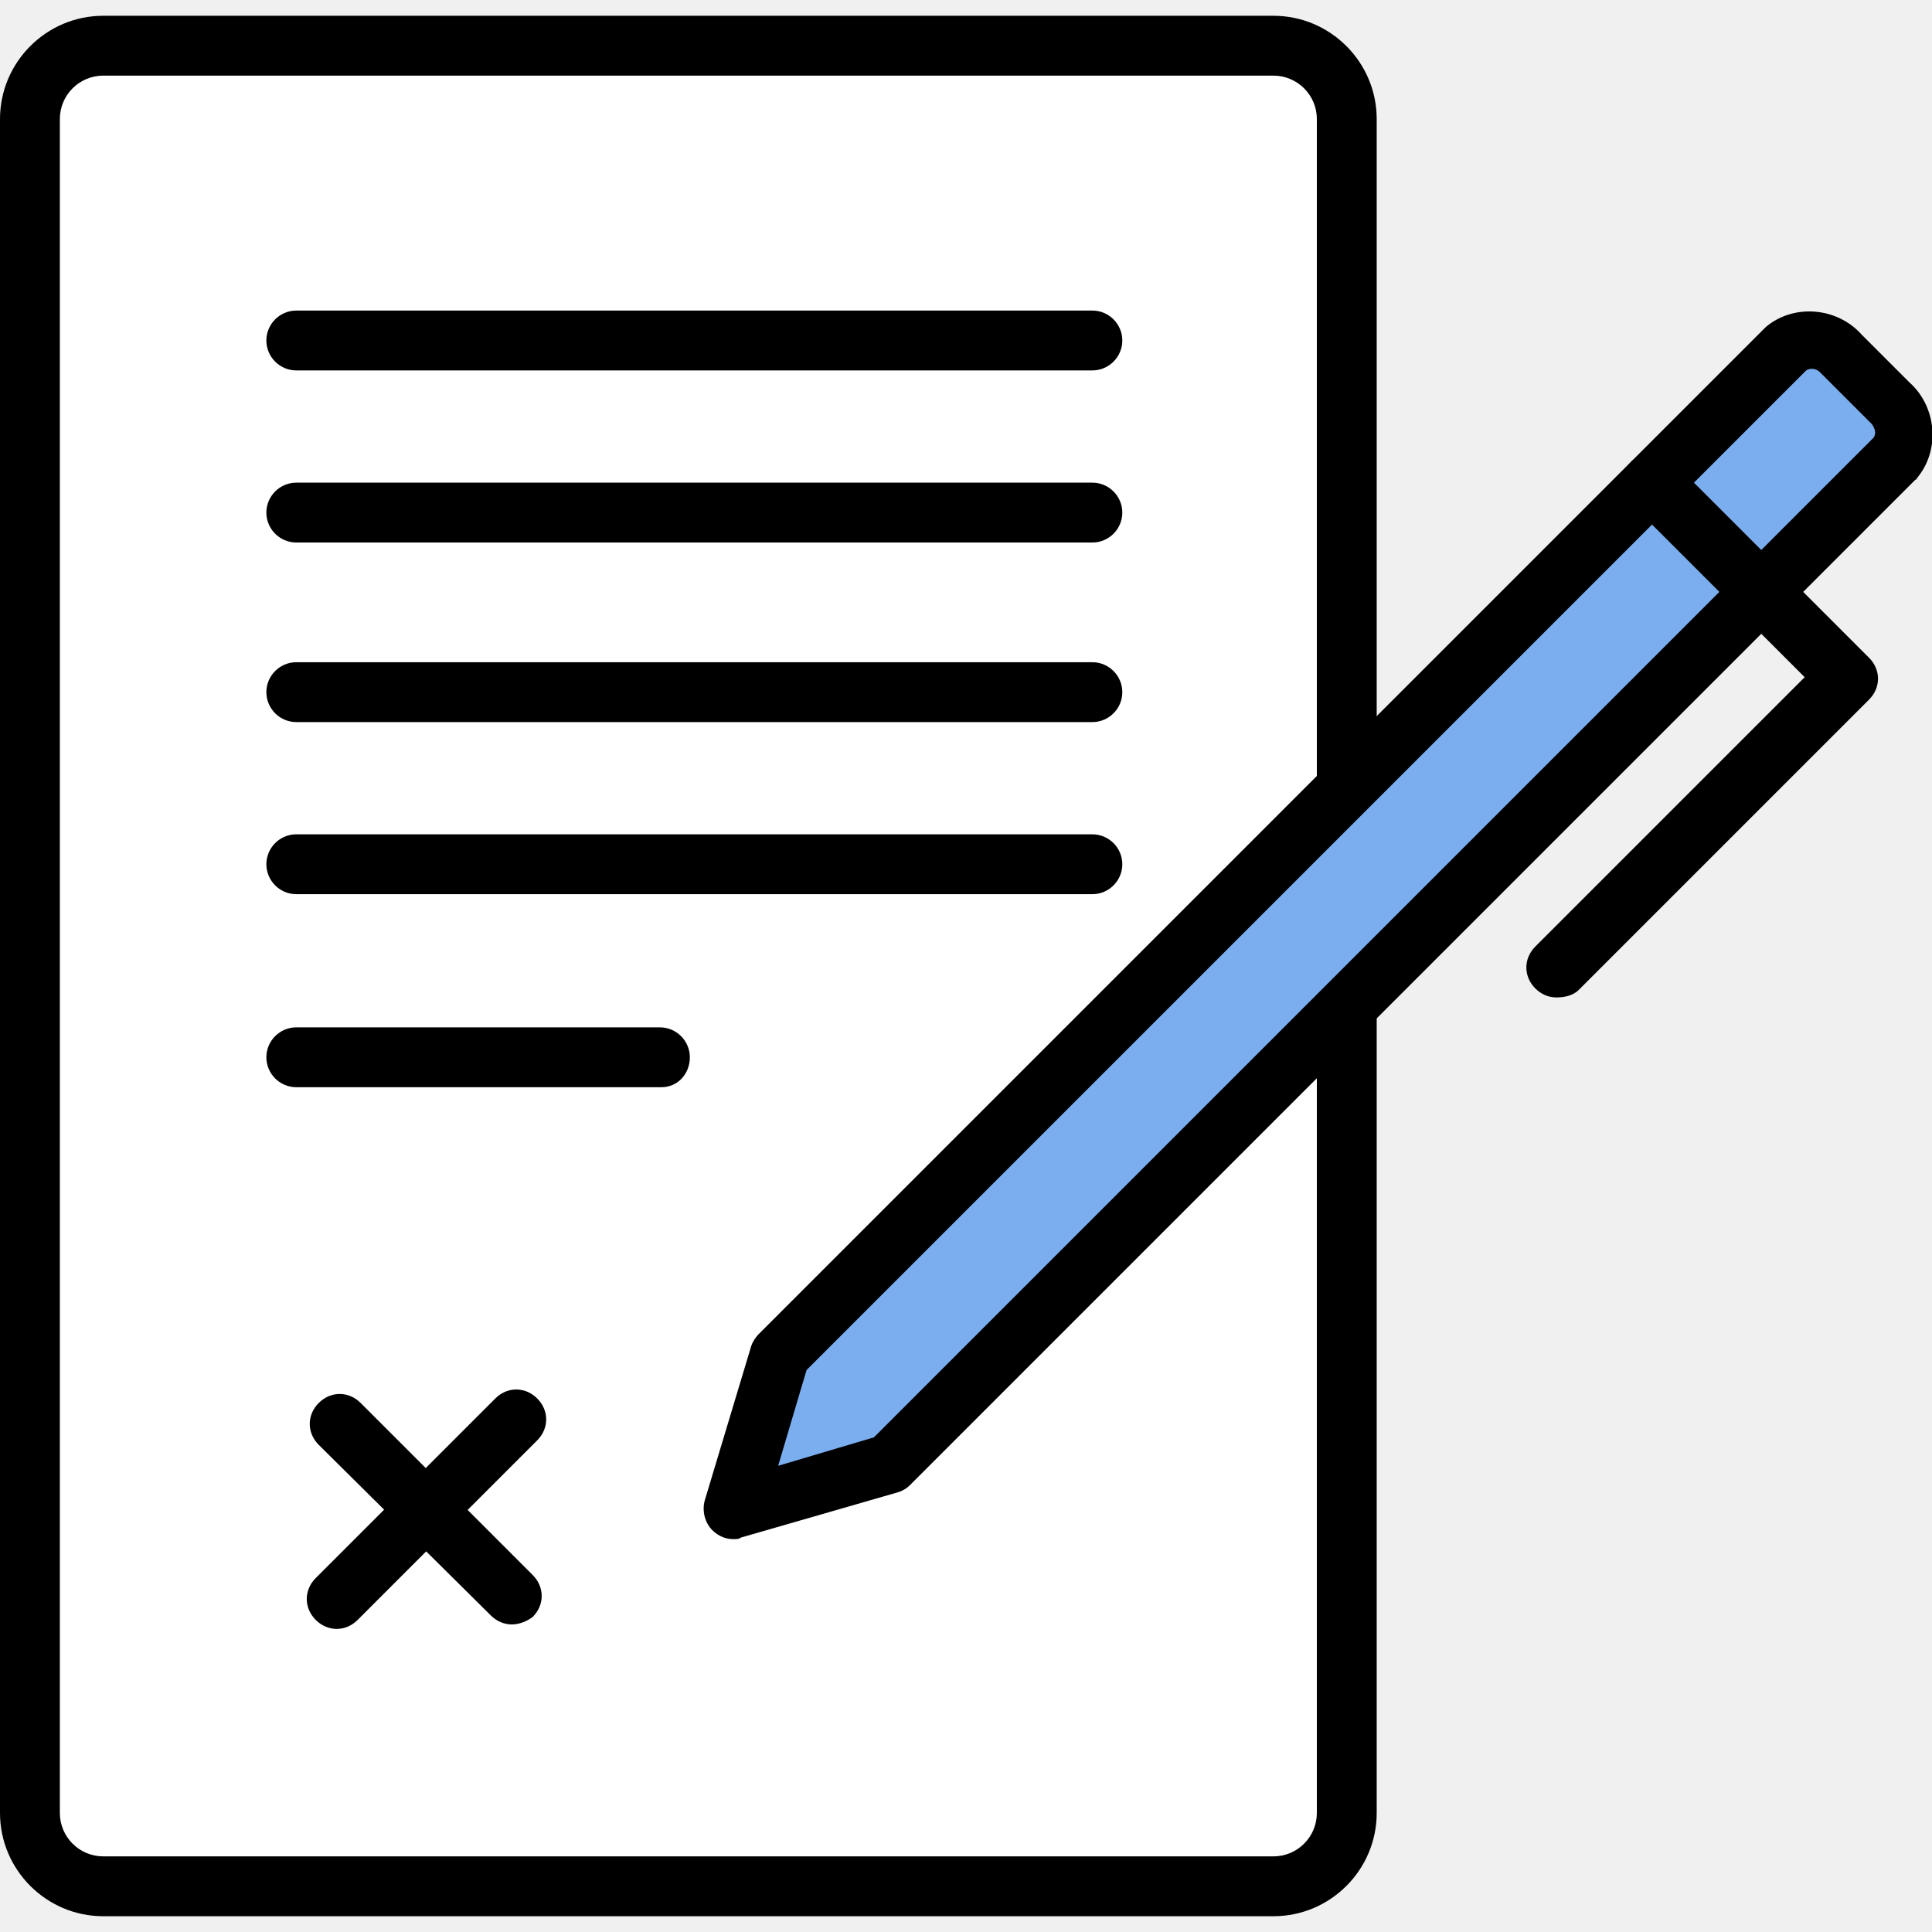
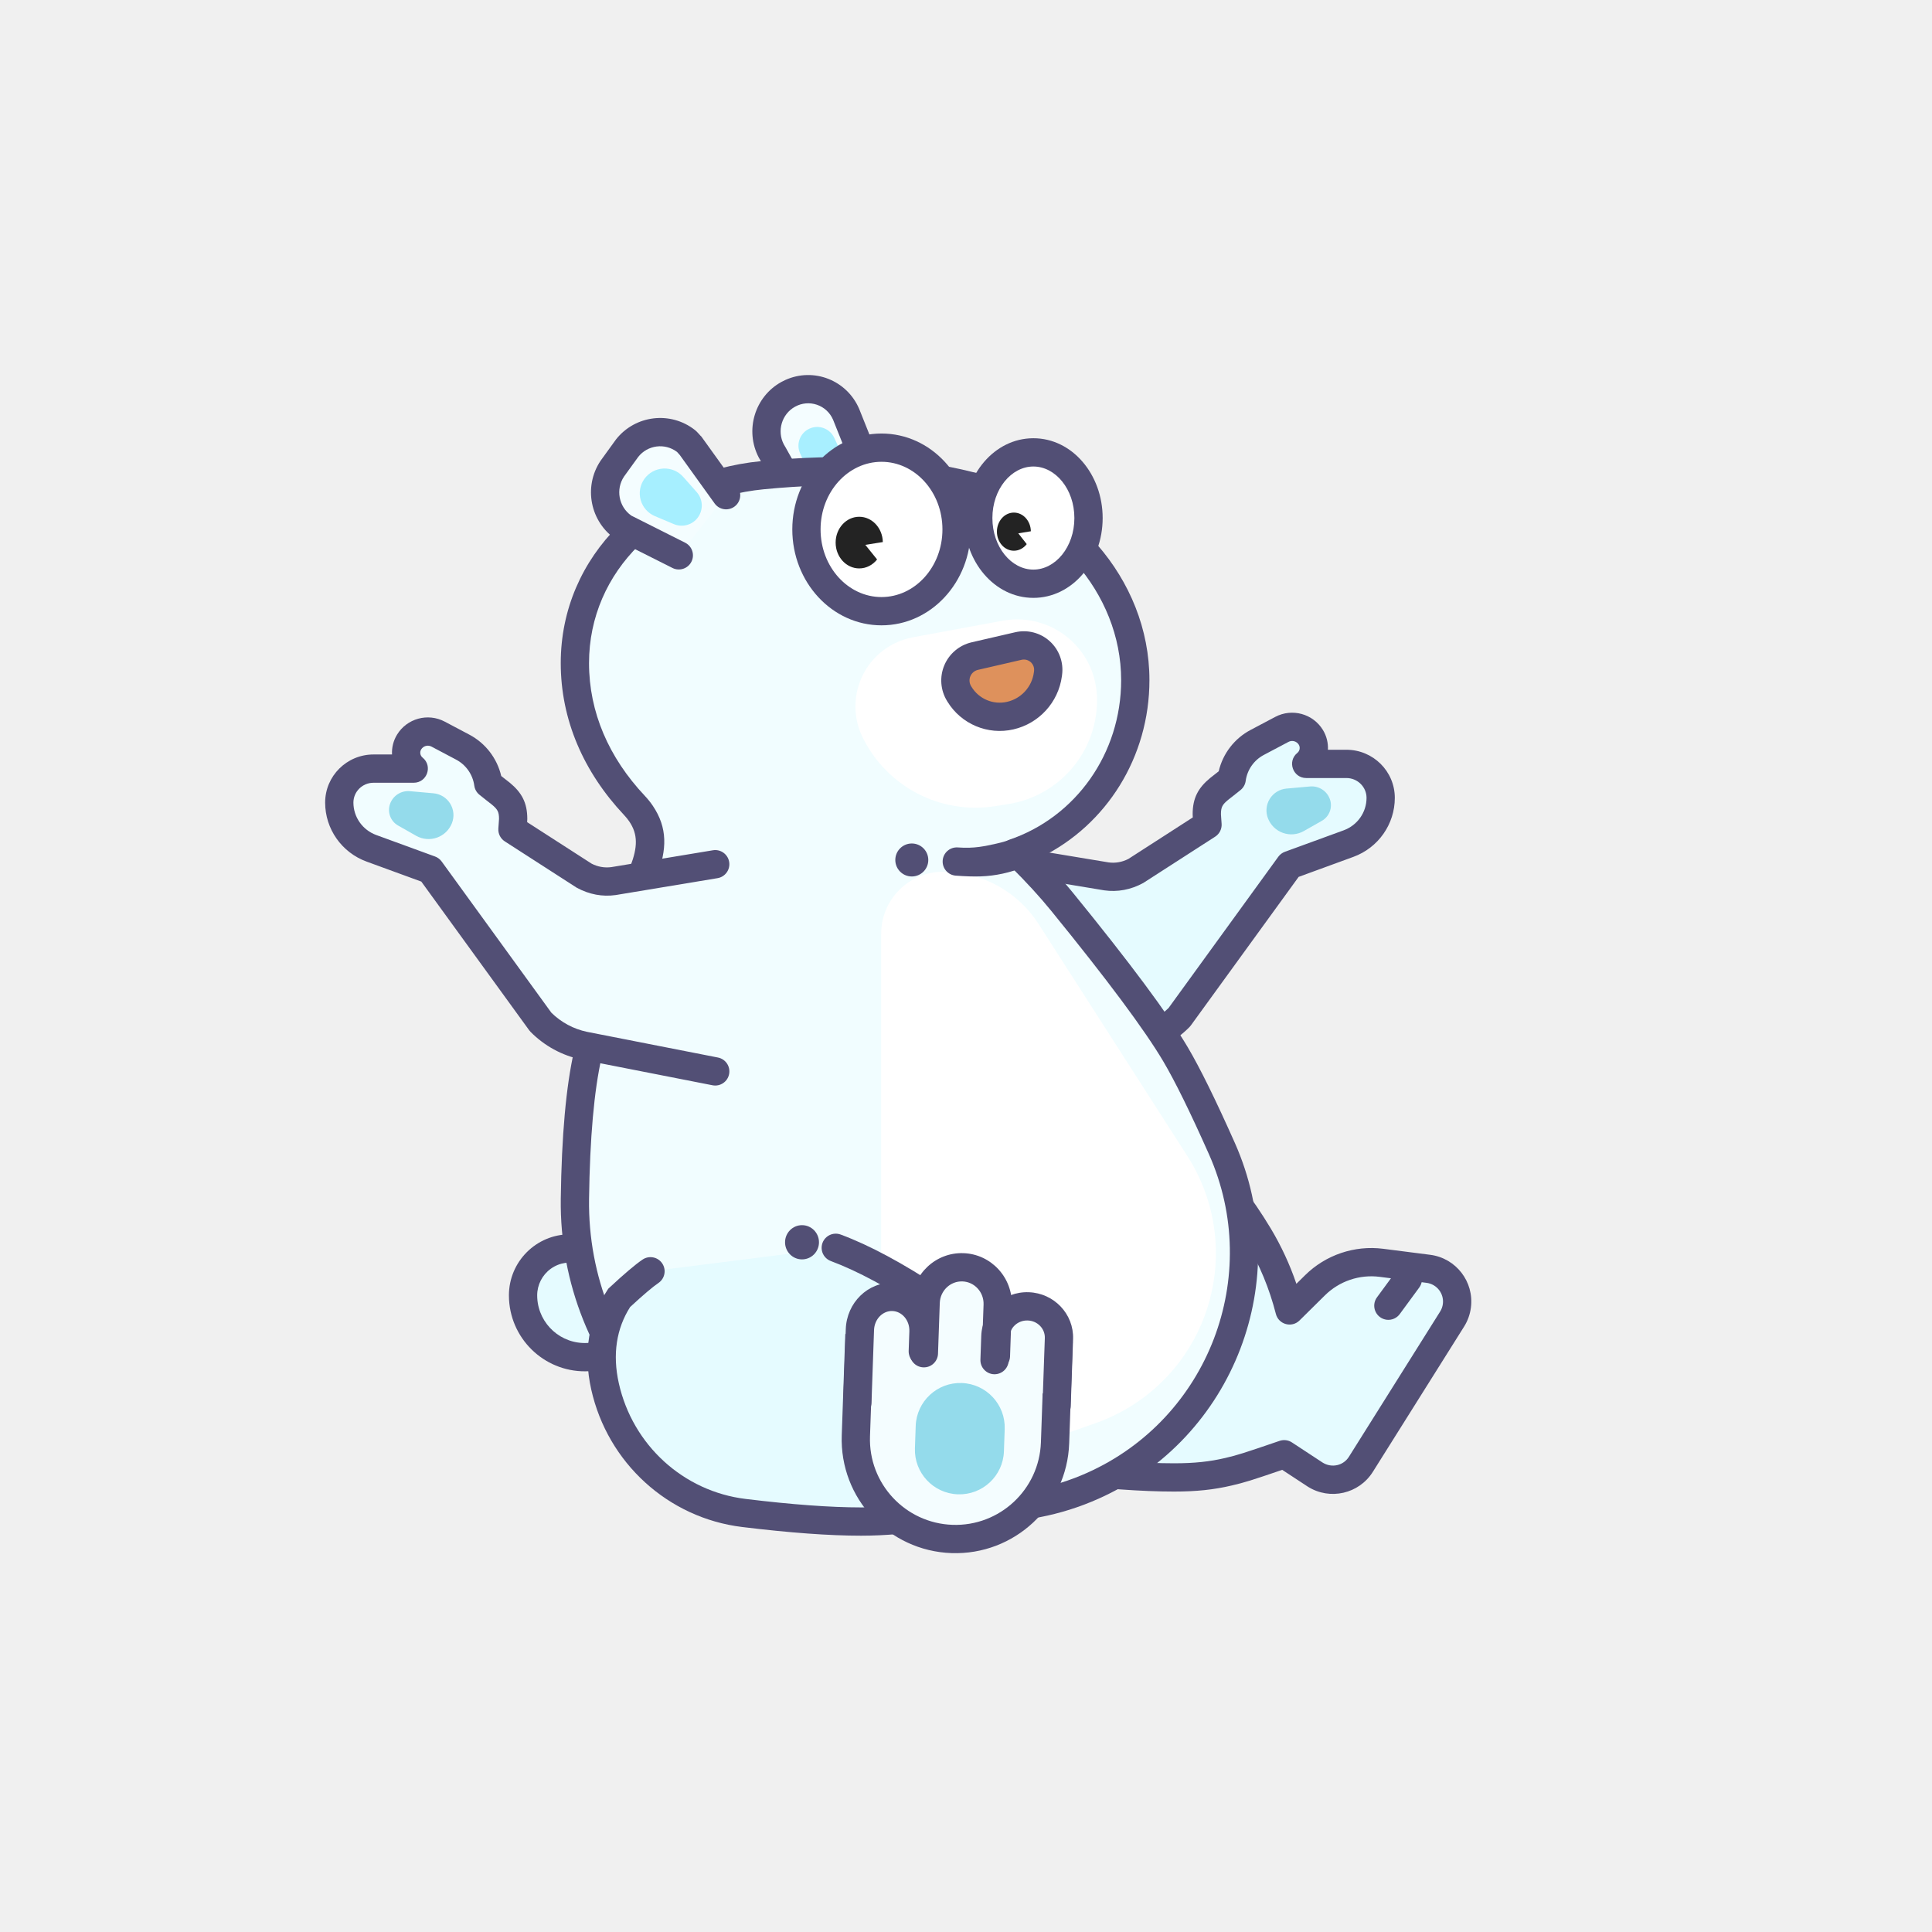
- <svg xmlns="http://www.w3.org/2000/svg" width="800px" height="800px" viewBox="0 -8.5 1041 1041" class="icon" version="1.1">
-   <path d="M55.635 16.126h630.526C707.931 16.126 725.669 33.865 725.669 55.635v912.731c0 21.77-17.739 39.509-39.509 39.509H55.635c-21.77 0-39.509-17.739-39.509-39.509V55.635C16.126 33.865 33.865 16.126 55.635 16.126z" fill="#FFFFFF" />
-   <path d="M686.161 1024H55.635c-30.639 0-55.635-24.995-55.635-55.635V55.635C0 24.995 24.995 0 55.635 0h630.526C716.8 0 741.795 24.995 741.795 55.635v912.731c0 30.639-24.995 55.635-55.635 55.635zM55.635 32.252C42.734 32.252 32.252 42.734 32.252 55.635v912.731c0 12.901 10.482 23.383 23.383 23.383h630.526c12.901 0 23.383-10.482 23.383-23.383V55.635C709.543 42.734 699.061 32.252 686.161 32.252H55.635z" fill="" />
-   <path d="M275.754 866.772c-4.031 0-8.063-1.613-11.288-4.838L171.742 770.016c-6.45-6.45-6.45-16.126 0-22.576 6.45-6.45 16.126-6.45 22.576 0l92.724 92.724c6.45 6.45 6.45 16.126 0 22.576-3.225 2.419-7.257 4.031-11.288 4.031z" fill="" />
-   <path d="M181.417 869.191c-4.031 0-8.063-1.613-11.288-4.838-6.45-6.45-6.45-16.126 0-22.576l96.756-96.756c6.45-6.45 16.126-6.45 22.576 0 6.45 6.45 6.45 16.126 0 22.576l-96.756 96.756c-3.225 3.225-7.257 4.838-11.288 4.838z" fill="" />
-   <path d="M420.082 721.638l541.833-541.833c8.869-7.257 22.576-6.45 29.833 2.419l26.608 26.608c8.869 7.257 9.676 20.964 2.419 29.833L478.942 780.498l-83.855 24.189 24.995-83.049z" fill="#7BAEEF" />
-   <path d="M395.087 820.813c-4.031 0-8.063-1.613-11.288-4.838-4.031-4.031-5.644-10.482-4.031-16.126l24.995-83.049c0.806-2.419 2.419-4.838 4.031-6.45l541.833-541.833 0.806-0.806c15.32-12.901 38.702-10.482 51.603 4.031l25.802 25.802c14.513 12.901 16.932 36.283 4.031 51.603 0 0.806-0.806 0.806-0.806 0.806L490.23 791.786c-1.613 1.613-4.031 3.225-7.257 4.031l-83.855 24.189c-0.806 0.806-2.419 0.806-4.031 0.806z m39.509-91.112L419.276 781.304l51.603-15.32 538.608-538.608c1.613-2.419 0.806-4.838-0.806-7.257l-0.806-0.806-26.608-26.608-0.806-0.806c-1.613-1.613-4.838-2.419-7.257-0.806L434.595 729.701z" fill="" />
-   <path d="M838.551 528.932c-4.031 0-8.063-1.613-11.288-4.838-6.45-6.45-6.45-16.126 0-22.576l145.134-145.134L878.866 262.854c-6.45-6.45-6.45-16.126 0-22.576 6.45-6.45 16.126-6.45 22.576 0l105.625 105.625c3.225 3.225 4.838 7.257 4.838 11.288 0 4.031-1.613 8.063-4.838 11.288l-156.422 156.422c-3.225 3.225-8.063 4.031-12.094 4.031zM588.598 191.093H159.647c-8.869 0-16.126-7.257-16.126-16.126s7.257-16.126 16.126-16.126H588.598c8.869 0 16.126 7.257 16.126 16.126s-7.257 16.126-16.126 16.126zM588.598 283.817H159.647c-8.869 0-16.126-7.257-16.126-16.126s7.257-16.126 16.126-16.126H588.598c8.869 0 16.126 7.257 16.126 16.126s-7.257 16.126-16.126 16.126zM588.598 380.573H159.647c-8.869 0-16.126-7.257-16.126-16.126s7.257-16.126 16.126-16.126H588.598c8.869 0 16.126 7.257 16.126 16.126s-7.257 16.126-16.126 16.126z" fill="" />
-   <path d="M588.598 473.298H159.647c-8.869 0-16.126-7.257-16.126-16.126s7.257-16.126 16.126-16.126H588.598c8.869 0 16.126 7.257 16.126 16.126s-7.257 16.126-16.126 16.126z" fill="" />
-   <path d="M356.384 577.31H159.647c-8.869 0-16.126-7.257-16.126-16.126s7.257-16.126 16.126-16.126h195.931c8.869 0 16.126 7.257 16.126 16.126s-6.45 16.126-15.32 16.126z" fill="" />
+ <svg xmlns="http://www.w3.org/2000/svg" width="800px" height="800px" viewBox="0 0 1024 1024" class="icon" version="1.1">
+   <path d="M483.897 337.77l47.449-8.769c23.025-4.256 45.136 10.959 49.389 33.982 0.38 2.065 0.609 4.156 0.679 6.254 0.964 28.093-19.156 52.501-46.914 56.922l-6.973 1.111a66.655 66.655 0 0 1-70.299-36.409c-9.084-18.467-1.476-40.8 16.993-49.884a37.181 37.181 0 0 1 9.676-3.207z" fill="#FFFFFF" />
+   <path d="M460.515 249.729l-12.033-30.086c-4.883-11.351-17.918-16.474-29.117-11.436-0.524 0.237-1.049 0.5-1.556 0.774-10.635 5.829-14.661 19.289-8.991 30.063 0.317 0.599 0.652 1.179 1.024 1.743l15.672 28.053" fill="#F4FDFF" />
+   <path d="M402.185 242.533c-7.568-14.386-2.2-32.326 12.026-40.121 0.679-0.375 1.374-0.719 2.085-1.036 15.02-6.758 32.536 0.12 39.069 15.305l12.103 30.263a7.495 7.495 0 0 1-13.911 5.567l-12.028-30.086a14.338 14.338 0 0 0-20.118-6.873c-7.043 3.856-9.73 12.84-5.962 20.005 0.207 0.395 0.435 0.782 0.674 1.154l0.255 0.425 15.677 28.048a7.495 7.495 0 0 1-13.082 7.31l-15.562-27.848a30.345 30.345 0 0 1-1.224-2.113z" fill="#524F75" />
+   <path d="M424.131 240.44l5.729 12.295a9.94 9.94 0 1 0 18.022-8.404l-5.729-12.295a9.94 9.94 0 1 0-18.022 8.404z" fill="#A8EFFF" />
+   <path d="M310.06 663.005L392.117 690.74v24.044l-80.287 4.498c-18.07 1.009-33.54-12.82-34.549-30.887a31.974 31.974 0 0 1-0.052-1.828c0-13.737 11.134-24.868 24.868-24.868a24.601 24.601 0 0 1 7.962 1.306z" fill="#E5FBFF" />
+   <path d="M307.66 670.098a17.376 17.376 0 0 0-22.94 16.461c0 0.47 0.012 0.942 0.04 1.411 0.779 13.939 12.713 24.608 26.651 23.824L384.624 707.701v-11.586l-76.965-26.017zM399.61 685.366v36.507l-87.36 4.89c-22.203 1.241-41.207-15.75-42.451-37.95a39.761 39.761 0 0 1-0.062-2.245c0-17.873 14.488-32.361 32.361-32.361 3.524 0 7.023 0.572 10.362 1.706L399.61 685.366z" fill="#524F75" />
+   <path d="M683.505 694.544c-3.586-14.011-9.071-27.381-16.399-39.581-17.176-28.572-40.805-54.042-59.025-56.695l-114.965 66.792c-8.384 12.553-11.726 28.337-7.573 46.689 8.072 35.665 37.753 62.407 74.123 66.785 25.078 3.02 45.945 4.528 62.601 4.528 23.747 0 34.394-4.098 58.375-12.288l16.244 10.665 0.292 0.187a17.483 17.483 0 0 0 24.104-5.502l48.363-76.987a17.483 17.483 0 0 0-12.585-26.641l-24.851-3.179a42.464 42.464 0 0 0-35.241 11.916l-13.464 13.312z" fill="#E5FBFF" />
+   <path d="M691.707 675.907a49.951 49.951 0 0 1 41.465-14.021l24.851 3.182c13.682 1.751 23.355 14.264 21.596 27.945a25.018 25.018 0 0 1-3.621 10.113l-48.365 76.985c-7.338 11.684-22.753 15.203-34.434 7.862-0.142-0.09-4.67-3.067-13.597-8.921-16.869 5.754-19.706 6.631-26.746 8.287-9.473 2.23-18.662 3.217-30.585 3.217-16.991 0-38.14-1.529-63.498-4.583-39.514-4.75-71.762-33.807-80.539-72.569-4.436-19.603-1.286-37.631 8.654-52.506a7.543 7.543 0 0 1 2.465-2.318l114.96-66.79a7.468 7.468 0 0 1 4.845-0.937c19.97 2.91 44.634 27.426 64.365 60.254a152.616 152.616 0 0 1 13.587 29.336l4.598-4.536z m-193.269-5.275c-6.906 11.132-8.989 24.459-5.59 39.464 7.373 32.576 34.486 56.999 67.714 61.003 24.806 2.985 45.386 4.476 61.702 4.476 10.809 0 18.849-0.867 27.156-2.817 6.798-1.603 9.428-2.453 28.799-9.071a7.498 7.498 0 0 1 6.534 0.829l16.244 10.665c4.84 3.042 11.004 1.633 13.941-3.037l48.36-76.987a9.915 9.915 0 0 0 1.451-4.044 10.003 10.003 0 0 0-8.642-11.182l-24.853-3.179a34.953 34.953 0 0 0-29.019 9.815l-13.467 13.307c-4.113 4.069-11.092 2.135-12.528-3.469-3.444-13.449-8.684-26.122-15.562-37.576-16.629-27.663-37.189-48.702-51.325-52.641l-110.917 64.445z" fill="#524F75" />
+   <path d="M740.212 673.457l-10.32 14.064a7.493 7.493 0 1 0 12.081 8.864l10.32-14.064a7.493 7.493 0 0 0-12.081-8.864z" fill="#524F75" />
+   <path d="M532.522 455.558l53.842 8.931c5.35 0.757 10.799-0.225 15.54-2.8l38.09-24.534c-0.04-0.627-0.37-4.98-0.37-5.61 0-10.315 5.824-12.45 13.18-18.644a25.865 25.865 0 0 1 13.589-19.424l13.005-6.881c5.445-2.88 12.211-1.026 15.385 4.218a10.854 10.854 0 0 1-2.453 14.066h21.287c10.035-0.002 18.167 8.062 18.167 18.007 0 10.819-6.806 20.492-17.043 24.234l-31.152 11.384-58.503 80.619a45.518 45.518 0 0 1-23.182 12.625l-69.377 13.612" fill="#E5FBFF" />
+   <path d="M632.205 433.257c-0.055-0.854-0.075-1.349-0.075-1.713 0-8.574 2.957-13.959 9.241-19.154 0.554-0.457 2.785-2.185 4.571-3.591a33.367 33.367 0 0 1 16.946-21.944l13.005-6.881c8.944-4.735 20.055-1.688 25.298 6.956a18.327 18.327 0 0 1 2.637 10.46h9.79C727.774 397.387 739.278 408.788 739.278 422.89c0 13.974-8.776 26.452-21.966 31.272l-29.002 10.6-57.157 78.768a7.613 7.613 0 0 1-0.724 0.854 53.031 53.031 0 0 1-27.001 14.706l-69.462 13.629a7.493 7.493 0 1 1-2.882-14.706l69.377-13.607a38.02 38.02 0 0 0 18.904-10.145l58.156-80.157a7.523 7.523 0 0 1 3.492-2.637l31.157-11.381c7.293-2.665 12.123-9.531 12.123-17.196 0-5.792-4.763-10.515-10.672-10.515h-21.284c-7.058 0-10.203-8.869-4.725-13.314a3.372 3.372 0 0 0 0.774-4.363 4.151 4.151 0 0 0-5.475-1.479l-13.005 6.881a18.352 18.352 0 0 0-9.668 13.804 7.52 7.52 0 0 1-2.6 4.728c-1.613 1.354-6.176 4.873-6.711 5.312-3.067 2.533-3.801 3.881-3.801 7.6 0-0.002 0.062 1.054 0.152 2.275l0.132 1.826c0.045 0.599 0.062 0.894 0.075 1.089a7.493 7.493 0 0 1-3.424 6.721l-38.09 24.531c-6.629 3.629-13.702 4.903-20.65 3.921l-54.015-8.959a7.493 7.493 0 1 1 2.45-14.786l53.842 8.931c3.499 0.495 7.238-0.155 10.512-1.873l34.094-21.964z" fill="#524F75" />
+   <path d="M694.354 416.843l-12.52 1.121a11.614 11.614 0 0 0-9.795 15.757 13.312 13.312 0 0 0 18.984 6.771l9.576-5.435a9.516 9.516 0 0 0 4.288-11.421 10.193 10.193 0 0 0-10.532-6.793z" fill="#94DBEB" />
+   <path d="M339.149 466.744c-15.532 39.966-22.513 69.537-27.593 92.02-4.118 18.235-6.399 43.787-6.838 76.663-1.156 86.513 66.795 158.143 153.093 161.387l61.335 2.305a134.863 134.863 0 0 0 60.034-11.611c68.166-30.415 98.814-110.432 68.453-178.723-10.023-22.548-18.227-39.224-24.611-50.021-10.073-17.036-30.126-43.99-60.161-80.861-6.586-8.082-14.391-16.549-23.425-25.405l-2.118-0.305c37.833-12.87 64.405-49.065 64.405-91.715 0-54.349-43.98-94.278-87.589-102.907-31.185-7.927-67.886-9.825-110.095-5.694C349.718 257.191 304.702 296.46 304.702 351.457c0 29.551 12.538 55.226 31.584 75.459 14.264 15.155 6.281 31.035 2.862 39.829z" fill="#F1FDFF" />
+   <path d="M568.672 473.173c30.253 37.141 50.483 64.335 60.801 81.783 6.561 11.097 14.878 28 25.011 50.79 32.034 72.067-0.307 156.507-72.252 188.608a142.341 142.341 0 0 1-63.368 12.258l-61.335-2.305c-90.364-3.397-161.512-78.401-160.303-168.975 0.447-33.352 2.77-59.385 7.023-78.214 7.92-35.051 14.89-59.564 27.918-93.084 0.192-0.497 1.586-3.959 1.996-5.03 3.781-9.898 4.051-16.724-0.639-23.619a27.091 27.091 0 0 0-2.69-3.327C309.283 409.17 297.21 381.487 297.21 351.457c0-57.077 45.815-101.141 106.106-107.035 42.933-4.201 80.424-2.275 112.475 5.842 51.272 10.242 93.431 56.08 93.431 110.217 0 40.723-22.708 76.738-57.426 93.816 6.286 6.489 11.911 12.778 16.876 18.877z m-33.765-28.073c35.33-12.018 59.325-45.75 59.325-84.622 0-46.674-36.889-86.72-81.553-95.557-30.673-7.785-66.513-9.638-107.91-5.59C351.751 264.522 312.195 302.572 312.195 351.457c0 26.015 10.507 50.104 29.549 70.324 1.573 1.671 2.965 3.397 4.171 5.172 8.055 11.843 7.598 23.387 2.245 37.393-0.47 1.226-1.883 4.743-2.028 5.11-12.715 32.721-19.496 56.565-27.268 90.959-3.986 17.638-6.221 42.718-6.656 75.112-1.101 82.447 63.653 150.71 145.883 153.8l61.335 2.305a127.401 127.401 0 0 0 56.7-10.969c64.385-28.729 93.341-104.323 64.667-168.838-9.918-22.308-18.01-38.755-24.214-49.254-9.835-16.629-29.711-43.345-59.522-79.944-5.977-7.338-13.02-15.03-21.127-23.077-7.495-1.369-8.369-11.948-1.022-14.448z" fill="#524F75" />
+   <path d="M379.08 458.055l-53.84 8.931a25.17 25.17 0 0 1-15.54-2.8l-38.088-24.534c0.035-0.627 0.37-4.98 0.37-5.61 0-10.315-5.827-12.45-13.18-18.644a25.875 25.875 0 0 0-13.592-19.424l-13.002-6.881c-5.445-2.88-12.211-1.026-15.387 4.218a10.857 10.857 0 0 0 2.455 14.066H197.984C187.954 407.377 179.824 415.442 179.824 425.387c0 10.819 6.803 20.492 17.043 24.234l31.155 11.384 58.498 80.619a45.516 45.516 0 0 0 23.185 12.625l69.38 13.612" fill="#F1FDFF" />
+   <path d="M279.4 435.754c0.055-0.854 0.08-1.349 0.08-1.713 0-8.574-2.96-13.959-9.246-19.154-0.552-0.457-2.782-2.185-4.571-3.591a33.362 33.362 0 0 0-16.946-21.944l-13.005-6.881c-8.946-4.735-20.06-1.688-25.298 6.956a18.282 18.282 0 0 0-2.632 10.46H197.984C183.83 399.884 172.332 411.286 172.332 425.387c0 13.974 8.776 26.452 21.964 31.272l29.004 10.6 57.157 78.768c0.22 0.302 0.462 0.587 0.724 0.854a53.031 53.031 0 0 0 27.001 14.706l69.462 13.629a7.493 7.493 0 0 0 2.885-14.706l-69.382-13.612a38.048 38.048 0 0 1-18.909-10.145l-58.153-80.147a7.51 7.51 0 0 0-3.492-2.637L199.438 442.583C192.145 439.918 187.317 433.052 187.317 425.387c0-5.792 4.763-10.515 10.672-10.515h21.289c7.058 0 10.2-8.869 4.72-13.314a3.364 3.364 0 0 1-0.769-4.363 4.151 4.151 0 0 1 5.475-1.479l13.005 6.881a18.377 18.377 0 0 1 9.673 13.804c0.25 1.843 1.176 3.529 2.6 4.728 1.608 1.354 6.174 4.873 6.708 5.312 3.065 2.533 3.804 3.881 3.804 7.6 0-0.002-0.067 1.054-0.155 2.275l-0.132 1.826-0.075 1.089a7.495 7.495 0 0 0 3.424 6.721l38.088 24.531c6.631 3.629 13.707 4.903 20.647 3.921l54.015-8.959a7.493 7.493 0 1 0-2.453-14.786l-53.84 8.931a17.533 17.533 0 0 1-10.51-1.873l-34.104-21.964z" fill="#524F75" />
+   <path d="M217.25 419.34l12.518 1.121a11.611 11.611 0 0 1 9.793 15.757 13.312 13.312 0 0 1-18.986 6.771l-9.576-5.435a9.518 9.518 0 0 1-4.286-11.421 10.205 10.205 0 0 1 10.537-6.793z" fill="#94DBEB" />
+   <path d="M499.874 462.049a60.066 60.066 0 0 1 50.556 27.636l78.908 123.057c28.457 44.372 15.552 103.409-28.824 131.864a95.337 95.337 0 0 1-19.791 9.673l-50.448 17.783c-24.716 8.711-51.819-4.263-60.531-28.982a47.431 47.431 0 0 1-2.7-15.772v-232.426c0-18.137 14.696-32.833 32.83-32.833zM483.897 337.768l47.449-8.769c23.025-4.256 45.136 10.959 49.389 33.982 0.38 2.065 0.609 4.156 0.679 6.254 0.964 28.093-19.156 52.501-46.914 56.922l-6.973 1.111a66.655 66.655 0 0 1-70.299-36.409c-9.081-18.467-1.476-40.803 16.996-49.884a37.289 37.289 0 0 1 9.673-3.207z" fill="#FFFFFF" />
+   <path d="M516.908 347.476l23.217-4.935a12.922 12.922 0 0 1 15.457 14.586l-0.107 0.704a26.007 26.007 0 0 1-20.3 21.506c-10.5 2.233-21.254-2.498-26.704-11.751l-0.235-0.397a13.27 13.27 0 0 1 8.672-19.713z" fill="#DE915C" />
+   <path d="M518.341 355.041a5.777 5.777 0 0 0-3.629 8.652l0.242 0.392a17.478 17.478 0 0 0 18.834 7.897 18.507 18.507 0 0 0 14.181-15.557l0.092-0.707a5.427 5.427 0 0 0-6.594-6.012l-23.127 5.335z m-3.372-14.601l23.127-5.34a20.415 20.415 0 0 1 24.821 22.618l-0.092 0.707a33.492 33.492 0 0 1-25.66 28.158 32.463 32.463 0 0 1-34.981-14.668l-0.24-0.392a20.767 20.767 0 0 1 13.025-31.082z" fill="#524F75" />
+   <path d="M359.864 294.383l-29.089-14.641a22.615 22.615 0 0 1-6.239-31.364c0.327-0.49 7.478-10.38 7.842-10.842a22.311 22.311 0 0 1 31.327-3.716c0.537 0.422 1.836 2.008 2.333 2.478l18.854 26.222" fill="#F4FDFF" />
+   <path d="M330.769 252.546c0.232-0.345 7.268-10.075 7.498-10.367a14.816 14.816 0 0 1 20.577-2.645c0.105 0.11 0.242 0.26 0.425 0.467l0.727 0.814 0.28 0.305 18.537 25.78a7.493 7.493 0 0 0 12.166-8.749L371.71 231.349l-0.514-0.487a14.661 14.661 0 0 0-0.689-0.779c-0.994-1.109-1.446-1.586-2.163-2.148-12.925-10.183-31.662-7.96-41.847 4.968-0.48 0.609-7.745 10.655-8.187 11.316-9.236 13.824-5.517 32.521 8.307 41.757l0.382 0.257 29.501 14.843a7.493 7.493 0 0 0 6.733-13.387L334.598 273.281a15.115 15.115 0 0 1-3.829-20.735z" fill="#524F75" />
+   <path d="M362.109 252.748l7.138 8.042a10.752 10.752 0 0 1 0.732 13.352 10.64 10.64 0 0 1-12.807 3.654l-10.053-4.231a13.127 13.127 0 0 1-5.565-19.763 13.18 13.18 0 0 1 20.555-1.054z" fill="#A6EFFF" />
+   <path d="M431.191 282.537a40.273 35.106 90 1 0 70.211 0 40.273 35.106 90 1 0-70.211 0Z" fill="#FFFFFF" />
+   <path d="M519.033 273.415a33.65 30.156 90 1 0 60.311 0 33.65 30.156 90 1 0-60.311 0Z" fill="#FFFFFF" />
+   <path d="M547.713 316.883c20.595 0 36.717-19.204 36.717-42.306S568.308 232.273 547.713 232.273c-20.592 0-36.712 19.201-36.712 42.304s16.119 42.306 36.712 42.306z m0-14.985c-11.679 0-21.724-11.968-21.724-27.318S536.039 247.259 547.713 247.259c11.681 0 21.731 11.968 21.731 27.318s-10.05 27.321-21.731 27.321z" fill="#524F75" />
+   <path d="M544.189 288.393c-1.648 2.145-4.086 3.502-6.808 3.502-4.965 0-8.994-4.526-8.994-10.105s4.024-10.108 8.994-10.108c4.908 0 8.896 4.416 8.994 9.903l-6.663 1.089 4.478 5.719z" fill="#232323" />
+   <path d="M467.216 331.439c26.259 0 47.281-22.895 47.281-50.833C514.498 252.671 493.476 229.776 467.216 229.776c-26.259 0-47.279 22.895-47.279 50.833 0.002 27.935 21.019 50.83 47.279 50.83z m0-14.985c-17.685 0-32.293-15.914-32.293-35.847S449.531 244.761 467.216 244.761 499.512 260.673 499.512 280.606s-14.611 35.847-32.296 35.847z" fill="#524F75" />
+   <path d="M464.876 296.528c-2.293 2.905-5.682 4.74-9.466 4.74-6.906 0-12.505-6.127-12.505-13.684s5.6-13.687 12.505-13.687c6.821 0 12.368 5.979 12.503 13.409l-9.271 1.476 6.234 7.745z" fill="#232323" />
+   <path d="M443.045 661.384c14.611 5.44 31.727 14.631 51.347 27.586 30.81 20.343 47.109 56.912 41.754 93.698l-1.434 9.855c-27.156 9.288-53.258 13.931-78.301 13.931-16.534 0-37.251-1.514-62.147-4.548C358.153 797.504 328.689 770.635 320.677 734.805c-4.123-18.439-0.807-34.302 7.52-46.914 7.525-6.998 13.05-11.691 16.574-14.079" fill="#E5FBFF" />
+   <path d="M456.409 798.962c-16.194 0-36.622-1.496-61.24-4.496-32.95-4.011-59.857-28.547-67.177-61.3-3.452-15.417-1.224-29.077 5.989-40.418 6.913-6.401 11.973-10.685 14.995-12.735a7.493 7.493 0 0 0-8.409-12.408c-3.926 2.66-9.683 7.55-17.473 14.798l-0.657 0.609-0.495 0.747C312.085 698.69 308.963 716.773 313.361 736.438c8.704 38.922 40.725 68.118 79.989 72.904 25.175 3.07 46.18 4.606 63.053 4.606 25.9 0 52.813-4.79 80.726-14.336l4.328-1.484 2.093-14.383C549.326 744.091 531.753 704.662 498.513 682.716 478.458 669.474 460.862 660.023 445.657 654.363a7.493 7.493 0 1 0-5.227 14.044c14.014 5.217 30.65 14.154 49.834 26.816 28.377 18.737 43.403 52.449 38.465 86.366l-0.769 5.282c-24.841 8.072-48.687 12.091-71.55 12.091z" fill="#524F75" />
+   <path d="M416.094 658.432a9.071 8.991 90 1 0 17.982 0 9.071 8.991 90 1 0-17.982 0Z" fill="#524F75" />
+   <path d="M455.355 712.954c23.747-12.57 41.574-18.642 53.483-18.227 11.913 0.412 29.274 7.722 52.079 21.914l-1.723 49.319c-1.014 29.154-25.475 51.959-54.624 50.94-29.152-1.019-51.962-25.475-50.94-54.627l1.726-49.317z" fill="#F4FDFF" />
+   <path d="M461.117 761.322c-0.874 25.018 18.699 46 43.71 46.874 25.016 0.879 46.005-18.697 46.879-43.712l1.573-44.956c-19.956-12.058-35.031-18.19-44.706-18.529-9.676-0.337-25.148 4.728-45.893 15.367l-1.563 44.956z m-9.271-56.205c24.813-13.137 43.692-19.573 57.254-19.099 13.554 0.475 31.941 8.209 55.783 23.045l3.679 2.29-1.873 53.653c-1.159 33.287-29.087 59.335-62.377 58.168-33.29-1.161-59.332-29.089-58.168-62.377l1.873-53.653 3.829-2.028z" fill="#524F75" />
+   <path d="M454.246 744.718l1.356-38.81c0.345-9.893 8.167-17.65 17.473-17.328 9.306 0.325 16.566 8.609 16.224 18.504l-0.367 10.447" fill="#F4FDFF" />
+   <path d="M488.933 717.364l0.942-26.999c0.375-10.685 9.223-19.046 19.768-18.679 10.545 0.367 18.789 9.326 18.412 20.01l-0.944 26.999M527.085 719.585l0.445-12.6c0.32-9.104 8.117-16.219 17.418-15.894 9.308 0.327 16.589 7.967 16.272 17.068l-1.249 35.708" fill="#F4FDFF" />
+   <path d="M461.901 743.774l1.356-38.81c0.205-5.857 4.663-10.277 9.723-10.098 5.063 0.175 9.201 4.895 8.996 10.752l-0.365 10.445a7.493 7.493 0 0 0 14.975 0.529l0.367-10.452c0.485-13.931-9.903-25.78-23.452-26.254-13.542-0.475-24.736 10.625-25.22 24.551l-1.354 38.812a7.493 7.493 0 0 0 14.973 0.524z" fill="#524F75" />
+   <path d="M497.159 717.627l0.944-26.999c0.227-6.569 5.627-11.676 12.018-11.451 6.384 0.222 11.419 5.692 11.189 12.263l-0.944 26.994a7.493 7.493 0 0 0 14.978 0.524l0.944-26.996c0.517-14.798-10.939-27.251-25.645-27.76-14.701-0.512-26.999 11.109-27.518 25.905l-0.942 26.996a7.493 7.493 0 0 0 14.975 0.524z" fill="#524F75" />
+   <path d="M534.618 721.148l0.44-12.603c0.175-4.928 4.471-8.844 9.676-8.664 5.207 0.18 9.216 4.388 9.046 9.318l-1.249 35.708a7.493 7.493 0 0 0 14.975 0.524l1.246-35.71c0.465-13.275-10.095-24.351-23.497-24.818-13.409-0.467-24.708 9.843-25.17 23.122l-0.44 12.6a7.495 7.495 0 0 0 7.225 7.752 7.508 7.508 0 0 0 7.747-7.23z" fill="#524F75" />
+   <path d="M509.75 733.029c13.027 0.457 23.217 11.381 22.763 24.406l-0.412 11.823c-0.455 13.027-11.386 23.215-24.409 22.76-13.027-0.455-23.215-11.386-22.76-24.409l0.412-11.826c0.452-13.02 11.379-23.212 24.406-22.755z" fill="#94DBEB" />
+   <path d="M539.79 443.629c-4.581 1.648-8.816 2.887-11.639 3.497-6.189 1.336-11.571 2.702-20.595 2.028a7.493 7.493 0 0 0-1.111 14.943c10.342 0.772 17.113 0.652 25.028-1.059 3.554-0.767 7.875-2.078 13.032-3.931a7.493 7.493 0 0 0 4.513-9.586c-1.399-3.894-5.332-7.295-9.228-5.892z" fill="#524F75" />
+   <path d="M483.273 455.805m-8.741 0a8.741 8.741 0 1 0 17.483 0 8.741 8.741 0 1 0-17.483 0Z" fill="#524F75" />
</svg>
